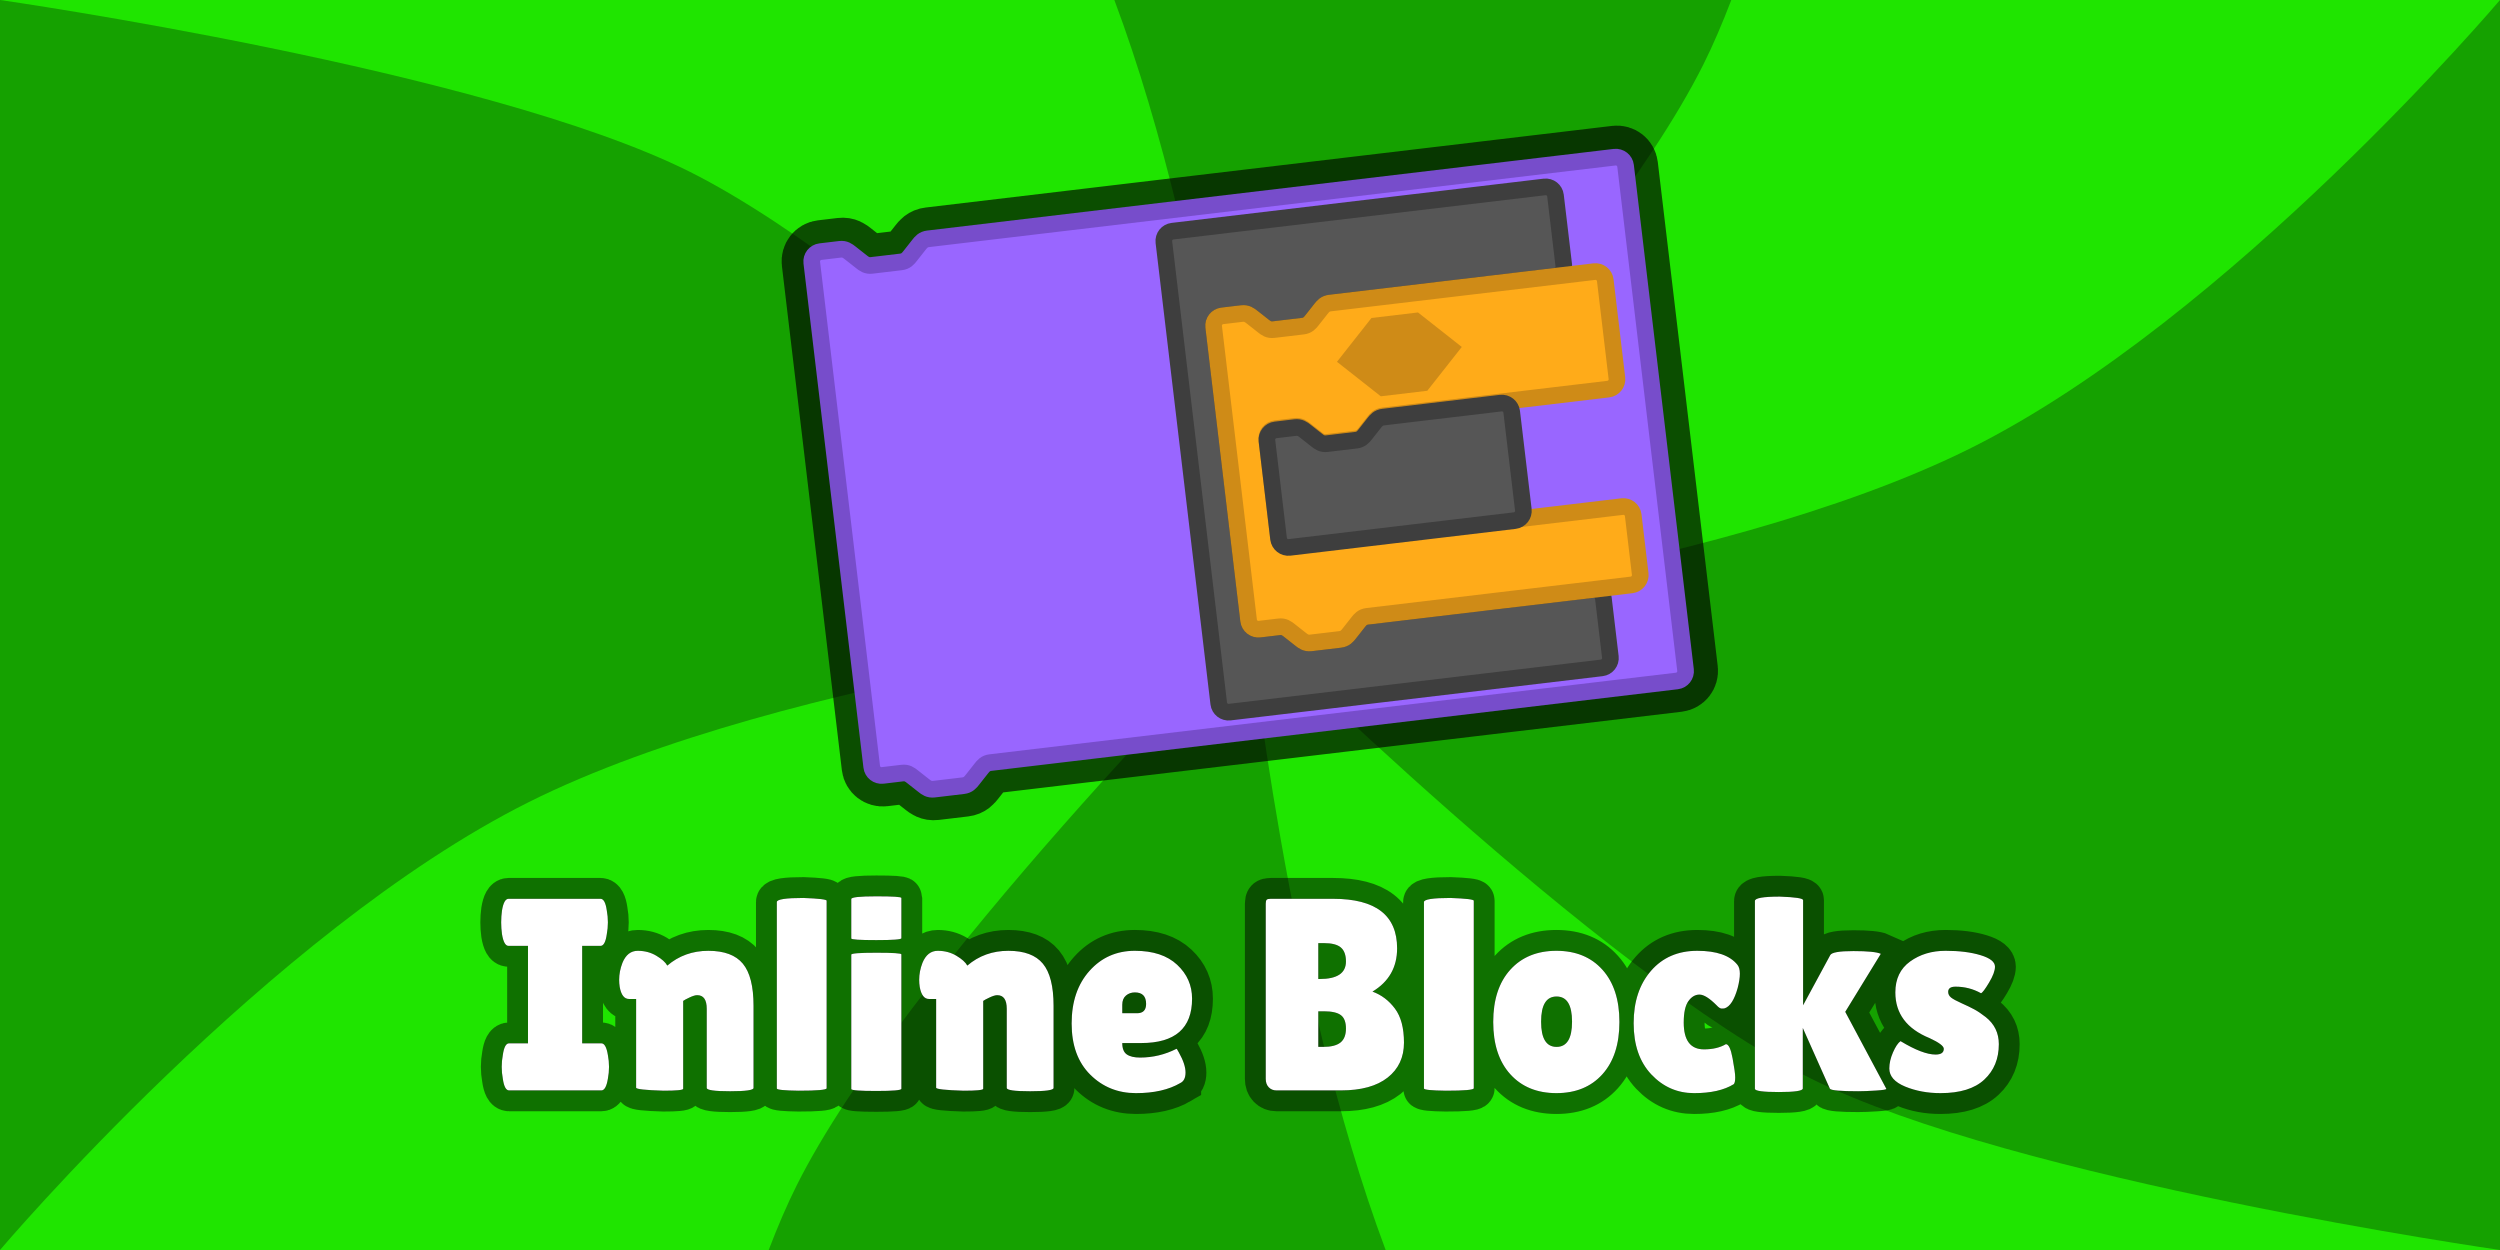
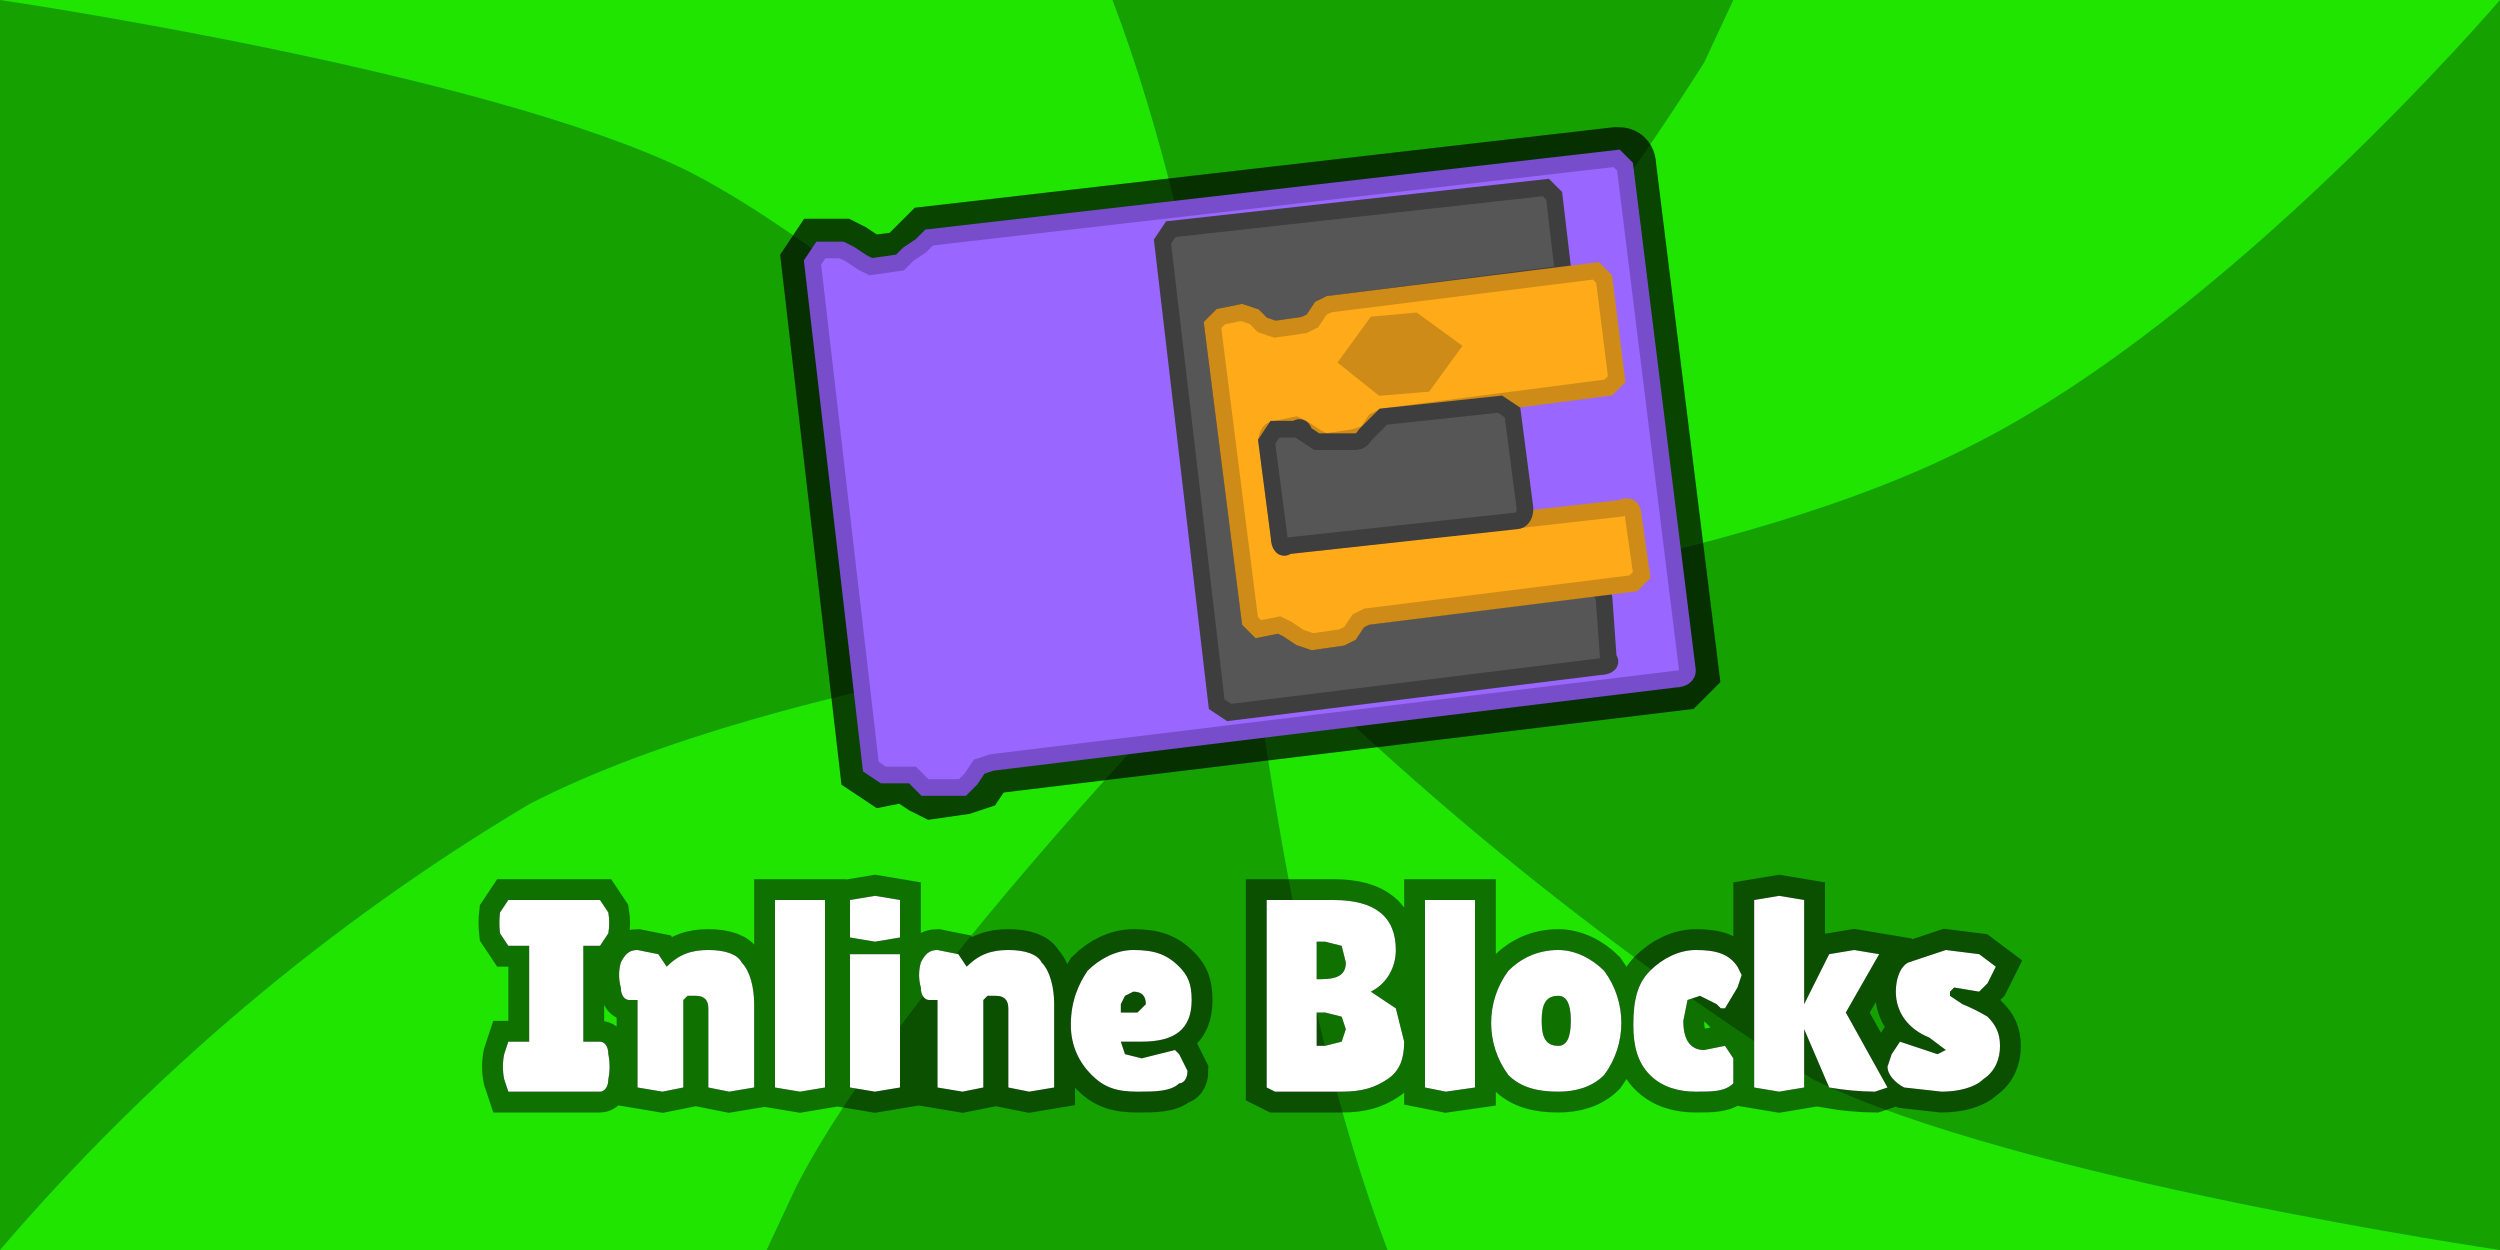
- <svg xmlns="http://www.w3.org/2000/svg" version="1.1" width="600" height="300" viewBox="0,0,600,300">
-   <g transform="translate(60,-30)">
-     <g data-paper-data="{&quot;isPaintingLayer&quot;:true}" fill-rule="nonzero" stroke-linejoin="miter" stroke-miterlimit="10" stroke-dasharray="" stroke-dashoffset="0" style="mix-blend-mode: normal">
-       <path d="M-60,330v-300h600v300z" fill="#1fe500" stroke="none" stroke-width="1" stroke-linecap="butt" />
-       <path d="M-60,330v-300c0,0 116.416,16.676 165.458,41.181c50.889,25.428 134.542,108.719 134.542,108.719c0,0 -110.88,11.478 -173.096,42.607c-62.216,31.129 -126.904,107.493 -126.904,107.493z" fill="#15a100" stroke="none" stroke-width="0" stroke-linecap="butt" />
-       <path d="M540,30v300c0,0 -116.416,-16.676 -165.458,-41.181c-50.889,-25.428 -134.542,-108.719 -134.542,-108.719c0,0 110.88,-11.478 173.096,-42.607c62.216,-31.129 126.904,-107.493 126.904,-107.493z" data-paper-data="{&quot;index&quot;:null}" fill="#15a100" stroke="none" stroke-width="0" stroke-linecap="butt" />
-       <path d="M348.819,45.458c-25.428,50.889 -108.719,134.542 -108.719,134.542c0,0 -8.995,-86.896 -32.656,-150h148.069c-2.157,5.646 -4.391,10.85 -6.694,15.458z" fill="#15a100" stroke="none" stroke-width="1" stroke-linecap="butt" />
-       <path d="M131.181,314.542c25.428,-50.889 108.719,-134.542 108.719,-134.542c0,0 8.995,86.896 32.656,150h-148.069c2.157,-5.646 4.391,-10.85 6.694,-15.458z" fill="#15a100" stroke="none" stroke-width="1" stroke-linecap="butt" />
-       <path d="M135.106,92.958c-0.154,-1.298 0.773,-2.475 2.07,-2.629l4.699,-0.559c1.175,-0.14 1.832,0.378 2.489,0.895l2.629,2.07c0.657,0.518 1.315,1.035 2.489,0.895l7.049,-0.838c1.175,-0.14 1.692,-0.797 2.21,-1.454l2.07,-2.629c0.518,-0.657 1.035,-1.315 2.21,-1.454l164.767,-19.592c1.298,-0.154 2.475,0.773 2.629,2.07l14.389,121.005c0.154,1.298 -0.773,2.475 -2.07,2.629l-164.767,19.592c-1.175,0.14 -1.692,0.797 -2.21,1.454l-2.07,2.629c-0.518,0.657 -1.035,1.315 -2.21,1.454l-7.049,0.838c-1.175,0.14 -1.832,-0.378 -2.489,-0.895l-2.629,-2.07c-0.657,-0.518 -1.315,-1.035 -2.489,-0.895l-4.699,0.559c-1.298,0.154 -2.475,-0.773 -2.629,-2.07z" fill="#00ffff" stroke-opacity="0.659" stroke="#000000" stroke-width="15" stroke-linecap="butt" />
-       <path d="M134.826,93.023c-0.154,-1.298 0.773,-2.475 2.07,-2.629l4.699,-0.559c1.175,-0.14 1.832,0.378 2.489,0.895l2.629,2.07c0.657,0.518 1.315,1.035 2.489,0.895l7.049,-0.838c1.175,-0.14 1.692,-0.797 2.21,-1.454l2.07,-2.629c0.518,-0.657 1.035,-1.315 2.21,-1.454l164.767,-19.592c1.298,-0.154 2.475,0.773 2.629,2.07l14.389,121.005c0.154,1.298 -0.773,2.475 -2.07,2.629l-164.767,19.592c-1.175,0.14 -1.692,0.797 -2.21,1.454l-2.07,2.629c-0.518,0.657 -1.035,1.315 -2.21,1.454l-7.049,0.838c-1.175,0.14 -1.832,-0.378 -2.489,-0.895l-2.629,-2.07c-0.657,-0.518 -1.315,-1.035 -2.489,-0.895l-4.699,0.559c-1.298,0.154 -2.475,-0.773 -2.629,-2.07z" fill="#9966ff" stroke="#774dcb" stroke-width="4" stroke-linecap="butt" />
-       <path d="M219.332,88.113c-0.154,-1.298 0.773,-2.475 2.07,-2.629l89.285,-10.617c1.298,-0.154 2.475,0.773 2.629,2.07l1.991,16.741c0.154,1.298 -0.773,2.475 -2.07,2.629l-54.041,6.426c-1.175,0.14 -1.692,0.797 -2.21,1.454l-2.07,2.629c-0.518,0.657 -1.035,1.315 -2.21,1.454l-7.049,0.838c-1.175,0.14 -1.832,-0.378 -2.489,-0.895l-2.629,-2.07c-0.657,-0.518 -1.315,-1.035 -2.489,-0.895l-4.699,0.559c-1.298,0.154 -2.225,1.331 -2.07,2.629l8.382,70.488c0.154,1.298 1.331,2.225 2.629,2.07l4.699,-0.559c1.175,-0.14 1.832,0.378 2.489,0.895l2.629,2.07c0.657,0.518 1.315,1.035 2.489,0.895l7.049,-0.838c1.175,-0.14 1.692,-0.797 2.21,-1.454l2.07,-2.629c0.518,-0.657 1.035,-1.315 2.21,-1.454l54.041,-6.426c1.298,-0.154 2.475,0.773 2.629,2.07l1.676,14.098c0.154,1.298 -0.773,2.475 -2.07,2.629l-89.285,10.617c-1.298,0.154 -2.475,-0.773 -2.629,-2.07z" fill="#565656" stroke="#3e3e3e" stroke-width="4" stroke-linecap="butt" />
-       <path d="M231.28,108.436c-0.154,-1.298 0.773,-2.475 2.07,-2.629l4.699,-0.559c1.175,-0.14 1.832,0.378 2.489,0.895l2.629,2.07c0.657,0.518 1.315,1.035 2.489,0.895l7.049,-0.838c1.175,-0.14 1.692,-0.797 2.21,-1.454l2.07,-2.629c0.518,-0.657 1.035,-1.315 2.21,-1.454l63.44,-7.544c1.298,-0.154 2.475,0.773 2.629,2.07l2.794,23.496c0.154,1.298 -0.773,2.475 -2.07,2.629l-54.041,6.426c-1.175,0.14 -1.692,0.797 -2.21,1.454l-2.07,2.629c-0.518,0.657 -1.035,1.315 -2.21,1.454l-7.049,0.838c-1.175,0.14 -1.832,-0.378 -2.489,-0.895l-2.629,-2.07c-0.657,-0.518 -1.315,-1.035 -2.489,-0.895l-4.699,0.559c-1.298,0.154 -2.225,1.331 -2.07,2.629l2.794,23.496c0.154,1.298 1.331,2.225 2.629,2.07l79.887,-9.499c1.298,-0.154 2.475,0.773 2.629,2.07l1.676,14.098c0.154,1.298 -0.773,2.475 -2.07,2.629l-63.44,7.544c-1.175,0.14 -1.692,0.797 -2.21,1.454l-2.07,2.629c-0.518,0.657 -1.035,1.315 -2.21,1.454l-7.049,0.838c-1.175,0.14 -1.832,-0.378 -2.489,-0.895l-2.629,-2.07c-0.657,-0.518 -1.315,-1.035 -2.489,-0.895l-4.699,0.559c-1.298,0.154 -2.475,-0.773 -2.629,-2.07z" fill="#ffab19" stroke="#cf8b17" stroke-width="4" stroke-linecap="butt" />
-       <path d="M269.153,106.315l11.161,-1.327l10.516,8.281l-8.281,10.516l-11.161,1.327l-10.516,-8.281z" fill="#cf8b17" stroke="none" stroke-width="1" stroke-linecap="butt" />
-       <path d="M244.066,135.807c-0.154,-1.298 0.773,-2.475 2.07,-2.629l4.699,-0.559c1.175,-0.14 1.832,0.378 2.489,0.895l2.629,2.07c0.657,0.518 1.315,1.035 2.489,0.895l7.049,-0.838c1.175,-0.14 1.692,-0.797 2.21,-1.454l2.07,-2.629c0.518,-0.657 1.035,-1.315 2.21,-1.454l28.195,-3.353c1.298,-0.154 2.475,0.773 2.629,2.07l2.794,23.496c0.154,1.298 -0.773,2.475 -2.07,2.629l-54.041,6.426c-1.298,0.154 -2.475,-0.773 -2.629,-2.07z" fill="#565656" stroke="#3e3e3e" stroke-width="4" stroke-linecap="butt" />
-       <path d="M66.717,280.397v-23.383h-4.666c-0.744,0 -1.27,-0.942 -1.578,-2.826c-0.128,-0.924 -0.192,-1.866 -0.192,-2.826c0,-0.965 0.064,-1.907 0.192,-2.826c0.308,-1.884 0.834,-2.826 1.578,-2.826h22.074c0.744,0 1.247,0.942 1.509,2.826c0.175,0.919 0.262,1.861 0.262,2.826c0,0.96 -0.087,1.902 -0.262,2.826c-0.262,1.884 -0.765,2.826 -1.509,2.826h-4.404v23.383h4.604c0.744,0 1.268,0.942 1.571,2.826c0.18,0.919 0.269,1.861 0.269,2.826c0,0.965 -0.09,1.907 -0.269,2.826c-0.303,1.884 -0.826,2.826 -1.571,2.826h-22.143c-0.744,0 -1.247,-0.942 -1.509,-2.826c-0.175,-0.919 -0.262,-1.861 -0.262,-2.826c0,-0.965 0.087,-1.907 0.262,-2.826c0.262,-1.884 0.765,-2.826 1.509,-2.826zM103.964,291.307c0,0.308 -1.576,0.462 -4.727,0.462c-4.378,-0.133 -6.568,-0.375 -6.568,-0.724v-21.289h-1.709c-1.14,0 -1.884,-0.962 -2.233,-2.887c-0.087,-0.57 -0.131,-1.14 -0.131,-1.709c0,-1.36 0.262,-2.718 0.785,-4.073c0.79,-1.93 2.017,-2.895 3.68,-2.895c1.663,0 3.152,0.395 4.466,1.186c1.314,0.785 2.189,1.573 2.626,2.364c2.762,-2.366 6.047,-3.549 9.855,-3.549c3.814,0 6.573,1.029 8.277,3.087c1.709,2.058 2.564,5.431 2.564,10.117v19.71c0,0.529 -1.874,0.793 -5.621,0.793c-3.742,0 -5.613,-0.264 -5.613,-0.793v-18.987c0,-2.187 -0.765,-3.28 -2.294,-3.28c-0.441,0 -1.057,0.187 -1.848,0.562c-0.785,0.37 -1.288,0.642 -1.509,0.816zM138.393,291.176c0,0.395 -2.233,0.593 -6.698,0.593c-3.506,-0.046 -5.259,-0.223 -5.259,-0.531v-44.741c0,-0.657 2.125,-0.986 6.375,-0.986c3.721,0.133 5.582,0.354 5.582,0.662zM156.333,291.307c0,0.349 -2.004,0.524 -6.013,0.524c-4.009,0 -6.013,-0.154 -6.013,-0.462v-32.253c0,-0.308 2.004,-0.462 6.013,-0.462c4.009,0 6.013,0.131 6.013,0.393zM156.333,255.173c0,0.303 -2.004,0.454 -6.013,0.454c-4.009,0 -6.013,-0.131 -6.013,-0.393v-9.463c0,-0.436 2.004,-0.654 6.013,-0.654c4.009,0 6.013,0.131 6.013,0.393zM175.97,291.307c0,0.308 -1.576,0.462 -4.727,0.462c-4.378,-0.133 -6.568,-0.375 -6.568,-0.724v-21.289h-1.709c-1.14,0 -1.884,-0.962 -2.233,-2.887c-0.087,-0.57 -0.131,-1.14 -0.131,-1.709c0,-1.36 0.262,-2.718 0.785,-4.073c0.79,-1.93 2.017,-2.895 3.68,-2.895c1.663,0 3.152,0.395 4.466,1.186c1.314,0.785 2.189,1.573 2.626,2.364c2.762,-2.366 6.047,-3.549 9.855,-3.549c3.814,0 6.573,1.029 8.277,3.087c1.709,2.058 2.564,5.431 2.564,10.117v19.71c0,0.529 -1.874,0.793 -5.621,0.793c-3.742,0 -5.613,-0.264 -5.613,-0.793v-18.987c0,-2.187 -0.765,-3.28 -2.294,-3.28c-0.441,0 -1.057,0.187 -1.848,0.562c-0.785,0.37 -1.288,0.642 -1.509,0.816zM223.273,289.928c-2.756,1.617 -6.303,2.425 -10.641,2.425c-4.337,0 -7.995,-1.478 -10.972,-4.435c-2.977,-2.957 -4.466,-7.05 -4.466,-12.281c0,-5.236 1.435,-9.452 4.304,-12.65c2.869,-3.198 6.493,-4.797 10.872,-4.797c4.378,0 7.761,1.119 10.148,3.357c2.387,2.233 3.58,4.946 3.58,8.138c0,7.099 -4.073,10.648 -12.219,10.648h-4.535c0,1.314 0.362,2.223 1.086,2.726c0.724,0.503 1.786,0.755 3.188,0.755c3.064,0 5.977,-0.701 8.739,-2.102c0.046,-0.046 0.244,0.259 0.593,0.916c1.052,1.884 1.578,3.472 1.578,4.766c0,1.294 -0.418,2.138 -1.255,2.533zM215.065,270.942c0,-1.843 -0.898,-2.764 -2.695,-2.764c-0.832,0 -1.545,0.252 -2.14,0.755c-0.59,0.503 -0.885,1.237 -0.885,2.202v2.04h3.549c1.447,0 2.171,-0.744 2.171,-2.233zM275.307,257.599c0,4.558 -1.971,8.02 -5.913,10.386c2.151,0.785 3.947,2.143 5.39,4.073c1.447,1.925 2.171,4.65 2.171,8.177c0,3.526 -1.304,6.319 -3.911,8.377c-2.608,2.058 -6.342,3.087 -11.203,3.087h-15.507c-0.744,0 -1.358,-0.252 -1.84,-0.755c-0.477,-0.503 -0.716,-1.17 -0.716,-2.002v-42.054c0,-0.477 0.074,-0.793 0.223,-0.947c0.154,-0.154 0.472,-0.231 0.955,-0.231h14.983c10.245,0 15.368,3.963 15.368,11.888zM256.39,256.351v8.608h0.331c4.204,0 6.306,-1.401 6.306,-4.204c0,-1.535 -0.405,-2.651 -1.216,-3.349c-0.811,-0.703 -2.158,-1.055 -4.042,-1.055zM256.39,272.713v8.539h1.178c1.884,0 3.265,-0.349 4.142,-1.047c0.878,-0.703 1.317,-1.82 1.317,-3.349c0,-1.535 -0.405,-2.608 -1.216,-3.218c-0.811,-0.616 -2.158,-0.924 -4.042,-0.924zM293.706,291.176c0,0.395 -2.233,0.593 -6.698,0.593c-3.506,-0.046 -5.259,-0.223 -5.259,-0.531v-44.741c0,-0.657 2.125,-0.986 6.375,-0.986c3.721,0.133 5.582,0.354 5.582,0.662zM302.475,287.826c-2.736,-3.023 -4.104,-7.207 -4.104,-12.55c0,-5.343 1.368,-9.527 4.104,-12.55c2.736,-3.023 6.424,-4.535 11.064,-4.535c4.645,0 8.326,1.512 11.041,4.535c2.72,3.023 4.081,7.207 4.081,12.55c0,5.343 -1.36,9.527 -4.081,12.55c-2.715,3.018 -6.396,4.527 -11.041,4.527c-4.64,0 -8.328,-1.509 -11.064,-4.527zM313.578,269.163c-2.474,0 -3.711,2.015 -3.711,6.044c0,4.029 1.237,6.044 3.711,6.044c2.474,0 3.711,-2.015 3.711,-6.044c0,-4.029 -1.237,-6.044 -3.711,-6.044zM344.094,275.407c0,4.291 1.622,6.437 4.866,6.437c2.099,0 3.85,-0.416 5.251,-1.247c0.657,0 1.193,1.129 1.609,3.388c0.421,2.253 0.631,3.786 0.631,4.597c0,0.811 -0.11,1.347 -0.331,1.609c-2.32,1.442 -5.495,2.164 -9.524,2.164c-4.029,0 -7.458,-1.499 -10.286,-4.496c-2.823,-3.003 -4.235,-7.099 -4.235,-12.288c0,-5.189 1.391,-9.383 4.173,-12.581c2.782,-3.198 6.483,-4.797 11.103,-4.797c4.62,0 7.828,1.116 9.624,3.349c0.395,0.482 0.593,1.196 0.593,2.14c0,0.939 -0.177,2.089 -0.531,3.449c-0.785,2.803 -1.814,4.422 -3.087,4.858c-0.175,0.046 -0.426,0.069 -0.755,0.069c-0.329,0 -0.734,-0.264 -1.216,-0.793c-1.704,-1.709 -3.072,-2.564 -4.104,-2.564c-1.027,0 -1.915,0.526 -2.664,1.578c-0.744,1.052 -1.116,2.762 -1.116,5.128zM361.178,246.234c0,-0.698 1.992,-1.047 5.975,-1.047c3.727,0.128 5.59,0.413 5.59,0.855v25.223l6.506,-12.019c0.303,-0.657 2.161,-0.986 5.574,-0.986c3.419,0 5.61,0.218 6.575,0.654l-8.539,13.928l9.855,18.463c0.087,0.175 -0.734,0.316 -2.464,0.423c-1.73,0.113 -3.164,0.169 -4.304,0.169c-4.204,0 -6.46,-0.198 -6.768,-0.593l-6.506,-14.59v14.521c0,0.57 -1.917,0.855 -5.751,0.855c-3.829,0 -5.744,-0.262 -5.744,-0.785zM396.129,279.873c3.547,2.146 6.349,3.218 8.408,3.218c1.314,0 1.971,-0.459 1.971,-1.378c0,-0.657 -1.137,-1.512 -3.411,-2.564c-5.477,-2.233 -8.215,-5.89 -8.215,-10.972c0,-3.239 1.183,-5.713 3.549,-7.422c2.366,-1.709 5.202,-2.564 8.508,-2.564c3.306,0 6.108,0.352 8.408,1.055c2.3,0.698 3.449,1.617 3.449,2.756c0,0.965 -0.472,2.235 -1.417,3.811c-0.939,1.576 -1.584,2.43 -1.933,2.564c-1.884,-1.052 -3.922,-1.578 -6.113,-1.578c-1.181,0 -1.771,0.416 -1.771,1.247c0,0.529 0.228,0.98 0.685,1.355c0.462,0.37 1.306,0.829 2.533,1.378c1.227,0.544 2.246,1.037 3.057,1.478c0.811,0.436 1.72,1.047 2.726,1.832c2.104,1.663 3.157,3.832 3.157,6.506c0,3.506 -1.163,6.342 -3.488,8.508c-2.32,2.166 -5.823,3.249 -10.51,3.249c-3.111,0 -5.936,-0.524 -8.477,-1.571c-2.541,-1.052 -3.811,-2.5 -3.811,-4.342c0,-1.227 0.295,-2.518 0.885,-3.873c0.595,-1.36 1.199,-2.258 1.809,-2.695z" fill="#000000" stroke-opacity="0.506" stroke="#000000" stroke-width="10" stroke-linecap="square" />
-       <path d="M66.717,280.397v-23.383h-4.666c-0.744,0 -1.27,-0.942 -1.578,-2.826c-0.128,-0.924 -0.192,-1.866 -0.192,-2.826c0,-0.965 0.064,-1.907 0.192,-2.826c0.308,-1.884 0.834,-2.826 1.578,-2.826h22.074c0.744,0 1.247,0.942 1.509,2.826c0.175,0.919 0.262,1.861 0.262,2.826c0,0.96 -0.087,1.902 -0.262,2.826c-0.262,1.884 -0.765,2.826 -1.509,2.826h-4.404v23.383h4.604c0.744,0 1.268,0.942 1.571,2.826c0.18,0.919 0.269,1.861 0.269,2.826c0,0.965 -0.09,1.907 -0.269,2.826c-0.303,1.884 -0.826,2.826 -1.571,2.826h-22.143c-0.744,0 -1.247,-0.942 -1.509,-2.826c-0.175,-0.919 -0.262,-1.861 -0.262,-2.826c0,-0.965 0.087,-1.907 0.262,-2.826c0.262,-1.884 0.765,-2.826 1.509,-2.826zM103.964,291.307c0,0.308 -1.576,0.462 -4.727,0.462c-4.378,-0.133 -6.568,-0.375 -6.568,-0.724v-21.289h-1.709c-1.14,0 -1.884,-0.962 -2.233,-2.887c-0.087,-0.57 -0.131,-1.14 -0.131,-1.709c0,-1.36 0.262,-2.718 0.785,-4.073c0.79,-1.93 2.017,-2.895 3.68,-2.895c1.663,0 3.152,0.395 4.466,1.186c1.314,0.785 2.189,1.573 2.626,2.364c2.762,-2.366 6.047,-3.549 9.855,-3.549c3.814,0 6.573,1.029 8.277,3.087c1.709,2.058 2.564,5.431 2.564,10.117v19.71c0,0.529 -1.874,0.793 -5.621,0.793c-3.742,0 -5.613,-0.264 -5.613,-0.793v-18.987c0,-2.187 -0.765,-3.28 -2.294,-3.28c-0.441,0 -1.057,0.187 -1.848,0.562c-0.785,0.37 -1.288,0.642 -1.509,0.816zM138.393,291.176c0,0.395 -2.233,0.593 -6.698,0.593c-3.506,-0.046 -5.259,-0.223 -5.259,-0.531v-44.741c0,-0.657 2.125,-0.986 6.375,-0.986c3.721,0.133 5.582,0.354 5.582,0.662zM156.333,291.307c0,0.349 -2.004,0.524 -6.013,0.524c-4.009,0 -6.013,-0.154 -6.013,-0.462v-32.253c0,-0.308 2.004,-0.462 6.013,-0.462c4.009,0 6.013,0.131 6.013,0.393zM156.333,255.173c0,0.303 -2.004,0.454 -6.013,0.454c-4.009,0 -6.013,-0.131 -6.013,-0.393v-9.463c0,-0.436 2.004,-0.654 6.013,-0.654c4.009,0 6.013,0.131 6.013,0.393zM175.97,291.307c0,0.308 -1.576,0.462 -4.727,0.462c-4.378,-0.133 -6.568,-0.375 -6.568,-0.724v-21.289h-1.709c-1.14,0 -1.884,-0.962 -2.233,-2.887c-0.087,-0.57 -0.131,-1.14 -0.131,-1.709c0,-1.36 0.262,-2.718 0.785,-4.073c0.79,-1.93 2.017,-2.895 3.68,-2.895c1.663,0 3.152,0.395 4.466,1.186c1.314,0.785 2.189,1.573 2.626,2.364c2.762,-2.366 6.047,-3.549 9.855,-3.549c3.814,0 6.573,1.029 8.277,3.087c1.709,2.058 2.564,5.431 2.564,10.117v19.71c0,0.529 -1.874,0.793 -5.621,0.793c-3.742,0 -5.613,-0.264 -5.613,-0.793v-18.987c0,-2.187 -0.765,-3.28 -2.294,-3.28c-0.441,0 -1.057,0.187 -1.848,0.562c-0.785,0.37 -1.288,0.642 -1.509,0.816zM223.273,289.928c-2.756,1.617 -6.303,2.425 -10.641,2.425c-4.337,0 -7.995,-1.478 -10.972,-4.435c-2.977,-2.957 -4.466,-7.05 -4.466,-12.281c0,-5.236 1.435,-9.452 4.304,-12.65c2.869,-3.198 6.493,-4.797 10.872,-4.797c4.378,0 7.761,1.119 10.148,3.357c2.387,2.233 3.58,4.946 3.58,8.138c0,7.099 -4.073,10.648 -12.219,10.648h-4.535c0,1.314 0.362,2.223 1.086,2.726c0.724,0.503 1.786,0.755 3.188,0.755c3.064,0 5.977,-0.701 8.739,-2.102c0.046,-0.046 0.244,0.259 0.593,0.916c1.052,1.884 1.578,3.472 1.578,4.766c0,1.294 -0.418,2.138 -1.255,2.533zM215.065,270.942c0,-1.843 -0.898,-2.764 -2.695,-2.764c-0.832,0 -1.545,0.252 -2.14,0.755c-0.59,0.503 -0.885,1.237 -0.885,2.202v2.04h3.549c1.447,0 2.171,-0.744 2.171,-2.233zM275.307,257.599c0,4.558 -1.971,8.02 -5.913,10.386c2.151,0.785 3.947,2.143 5.39,4.073c1.447,1.925 2.171,4.65 2.171,8.177c0,3.526 -1.304,6.319 -3.911,8.377c-2.608,2.058 -6.342,3.087 -11.203,3.087h-15.507c-0.744,0 -1.358,-0.252 -1.84,-0.755c-0.477,-0.503 -0.716,-1.17 -0.716,-2.002v-42.054c0,-0.477 0.074,-0.793 0.223,-0.947c0.154,-0.154 0.472,-0.231 0.955,-0.231h14.983c10.245,0 15.368,3.963 15.368,11.888zM256.39,256.351v8.608h0.331c4.204,0 6.306,-1.401 6.306,-4.204c0,-1.535 -0.405,-2.651 -1.216,-3.349c-0.811,-0.703 -2.158,-1.055 -4.042,-1.055zM256.39,272.713v8.539h1.178c1.884,0 3.265,-0.349 4.142,-1.047c0.878,-0.703 1.317,-1.82 1.317,-3.349c0,-1.535 -0.405,-2.608 -1.216,-3.218c-0.811,-0.616 -2.158,-0.924 -4.042,-0.924zM293.706,291.176c0,0.395 -2.233,0.593 -6.698,0.593c-3.506,-0.046 -5.259,-0.223 -5.259,-0.531v-44.741c0,-0.657 2.125,-0.986 6.375,-0.986c3.721,0.133 5.582,0.354 5.582,0.662zM302.475,287.826c-2.736,-3.023 -4.104,-7.207 -4.104,-12.55c0,-5.343 1.368,-9.527 4.104,-12.55c2.736,-3.023 6.424,-4.535 11.064,-4.535c4.645,0 8.326,1.512 11.041,4.535c2.72,3.023 4.081,7.207 4.081,12.55c0,5.343 -1.36,9.527 -4.081,12.55c-2.715,3.018 -6.396,4.527 -11.041,4.527c-4.64,0 -8.328,-1.509 -11.064,-4.527zM313.578,269.163c-2.474,0 -3.711,2.015 -3.711,6.044c0,4.029 1.237,6.044 3.711,6.044c2.474,0 3.711,-2.015 3.711,-6.044c0,-4.029 -1.237,-6.044 -3.711,-6.044zM344.094,275.407c0,4.291 1.622,6.437 4.866,6.437c2.099,0 3.85,-0.416 5.251,-1.247c0.657,0 1.193,1.129 1.609,3.388c0.421,2.253 0.631,3.786 0.631,4.597c0,0.811 -0.11,1.347 -0.331,1.609c-2.32,1.442 -5.495,2.164 -9.524,2.164c-4.029,0 -7.458,-1.499 -10.286,-4.496c-2.823,-3.003 -4.235,-7.099 -4.235,-12.288c0,-5.189 1.391,-9.383 4.173,-12.581c2.782,-3.198 6.483,-4.797 11.103,-4.797c4.62,0 7.828,1.116 9.624,3.349c0.395,0.482 0.593,1.196 0.593,2.14c0,0.939 -0.177,2.089 -0.531,3.449c-0.785,2.803 -1.814,4.422 -3.087,4.858c-0.175,0.046 -0.426,0.069 -0.755,0.069c-0.329,0 -0.734,-0.264 -1.216,-0.793c-1.704,-1.709 -3.072,-2.564 -4.104,-2.564c-1.027,0 -1.915,0.526 -2.664,1.578c-0.744,1.052 -1.116,2.762 -1.116,5.128zM361.178,246.234c0,-0.698 1.992,-1.047 5.975,-1.047c3.727,0.128 5.59,0.413 5.59,0.855v25.223l6.506,-12.019c0.303,-0.657 2.161,-0.986 5.574,-0.986c3.419,0 5.61,0.218 6.575,0.654l-8.539,13.928l9.855,18.463c0.087,0.175 -0.734,0.316 -2.464,0.423c-1.73,0.113 -3.164,0.169 -4.304,0.169c-4.204,0 -6.46,-0.198 -6.768,-0.593l-6.506,-14.59v14.521c0,0.57 -1.917,0.855 -5.751,0.855c-3.829,0 -5.744,-0.262 -5.744,-0.785zM396.129,279.873c3.547,2.146 6.349,3.218 8.408,3.218c1.314,0 1.971,-0.459 1.971,-1.378c0,-0.657 -1.137,-1.512 -3.411,-2.564c-5.477,-2.233 -8.215,-5.89 -8.215,-10.972c0,-3.239 1.183,-5.713 3.549,-7.422c2.366,-1.709 5.202,-2.564 8.508,-2.564c3.306,0 6.108,0.352 8.408,1.055c2.3,0.698 3.449,1.617 3.449,2.756c0,0.965 -0.472,2.235 -1.417,3.811c-0.939,1.576 -1.584,2.43 -1.933,2.564c-1.884,-1.052 -3.922,-1.578 -6.113,-1.578c-1.181,0 -1.771,0.416 -1.771,1.247c0,0.529 0.228,0.98 0.685,1.355c0.462,0.37 1.306,0.829 2.533,1.378c1.227,0.544 2.246,1.037 3.057,1.478c0.811,0.436 1.72,1.047 2.726,1.832c2.104,1.663 3.157,3.832 3.157,6.506c0,3.506 -1.163,6.342 -3.488,8.508c-2.32,2.166 -5.823,3.249 -10.51,3.249c-3.111,0 -5.936,-0.524 -8.477,-1.571c-2.541,-1.052 -3.811,-2.5 -3.811,-4.342c0,-1.227 0.295,-2.518 0.885,-3.873c0.595,-1.36 1.199,-2.258 1.809,-2.695z" fill="#ffffff" stroke="none" stroke-width="1" stroke-linecap="square" />
-     </g>
+ <svg xmlns="http://www.w3.org/2000/svg" viewBox="0 0 600 300">
+   <g data-paper-data="{&quot;isPaintingLayer&quot;:true}" stroke-miterlimit="10" style="mix-blend-mode:normal">
+     <path d="M0 300V0h600v300z" fill="#1fe500" />
+     <path d="M0 300V0s116 17 165 41c51 26 135 109 135 109s-111 11-173 43A512 512 0 0 0 0 300z" fill="#15a100" />
+     <path d="M600 0v300s-116-17-165-41a772 772 0 0 1-135-109s111-11 173-43C535 76 600 0 600 0z" data-paper-data="{&quot;index&quot;:null}" fill="#15a100" />
+     <path d="M409 15a772 772 0 0 1-109 135s-9-87-33-150h149l-7 15zM191 285c26-51 109-135 109-135s9 87 33 150H184l7-15z" fill="#15a100" />
+     <path d="m195 63 2-3h5l2 1 3 2 2 1 8-1 2-2 2-2 2-2 165-19c1 0 2 0 2 2l15 121-2 2-165 20-2 1-2 3-3 1-7 1-2-1-3-2-2-1-5 1-3-2z" fill="#0ff" stroke-opacity=".7" stroke="#000" stroke-width="15" />
+     <path d="m195 63 2-3h5l2 1 3 2 2 1 7-1 2-2 3-2 2-2 165-19 2 2 15 121c0 1-1 2-3 2l-164 20-3 1-2 3-2 2h-9l-3-3h-7l-3-2z" fill="#96f" stroke="#774dcb" stroke-width="4" />
+     <path d="m279 58 2-3 90-10 2 2 2 17c0 1 0 2-2 2l-54 7-2 1-2 3-2 1-7 1-3-1-2-2-3-1-5 1-2 2 9 71 2 2 5-1 2 1 3 2 3 1 7-1 2-1 2-3 2-1 54-7c1 0 3 1 3 3l1 14c1 1 0 2-2 2l-89 11-3-2z" fill="#565656" stroke="#3e3e3e" stroke-width="4" />
+     <path d="m291 78 2-2 5-1 3 1 2 2 3 1 7-1 2-1 2-3 2-1 64-8 2 2 3 24-2 2-54 7-2 1-2 3-3 1-7 1-2-1-3-2-2-1-5 1c-1 0-2 1-2 3l3 23 2 2 80-9c2-1 3 0 3 2l2 14-2 2-64 8-2 1-2 3-2 1-7 1-3-1-3-2-2-1-5 1-2-2z" fill="#ffab19" stroke="#cf8b17" stroke-width="4" />
+     <path d="m329 76 11-1 11 8-8 11-12 1-10-8z" fill="#cf8b17" />
+     <path d="m304 106 2-3h5c1-1 2 0 2 1l3 2h9c2 0 2-1 3-2l2-2 2-2 28-3 3 2 3 23c0 2-1 3-2 3l-55 6c-1 1-2 0-2-2z" fill="#565656" stroke="#3e3e3e" stroke-width="4" />
+     <path d="M127 250v-23h-5l-2-3a21 21 0 0 1 0-5l2-3h22l2 3a15 15 0 0 1 0 5l-2 3h-4v23h4c1 0 2 1 2 3a15 15 0 0 1 0 6c0 2-1 3-2 3h-22l-1-3a15 15 0 0 1 0-6l1-3zm37 11-5 1-6-1v-21h-2c-1 0-2-1-2-3a11 11 0 0 1 0-6c1-2 2-3 4-3l5 1 2 3c3-3 6-4 10-4s7 1 8 3c2 2 3 6 3 10v20l-6 1-5-1v-19c0-2-1-3-3-3h-2l-1 1zm34 0-6 1-6-1v-45h12zm18 0-6 1-6-1v-32h12zm0-36-6 1-6-1v-9l6-1 6 1zm20 36-5 1-6-1v-21h-2c-1 0-2-1-2-3a11 11 0 0 1 0-6c1-2 2-3 4-3l5 1 2 3c3-3 6-4 10-4s7 1 8 3c2 2 3 6 3 10v20l-6 1-5-1v-19c0-2-1-3-3-3h-2l-1 1zm47-1c-2 2-6 2-10 2-5 0-8-1-11-4s-5-7-5-12c0-6 2-10 4-13 3-3 7-5 11-5 5 0 8 1 11 4 2 2 3 4 3 8 0 7-4 10-12 10h-5l1 3 4 1 8-2 1 1 2 4c0 2-1 3-2 3zm-8-19c0-2-1-3-3-3l-2 1-1 2v2h4l2-2zm60-13c0 4-2 8-6 10l6 4 2 8c0 4-1 7-4 9s-6 3-11 3h-16l-2-1v-45h16c10 0 15 4 15 12zm-19-2v9h1c4 0 6-1 6-4l-1-4-4-1zm0 17v8h2l4-1 1-3-1-3-4-1zm38 18-7 1-5-1v-45h12zm8-3a21 21 0 0 1 0-25c3-3 7-5 12-5 4 0 8 2 11 5a21 21 0 0 1 0 25c-3 3-7 4-11 4-5 0-9-1-12-4zm12-19c-3 0-4 2-4 6s1 6 4 6c2 0 3-2 3-6s-1-6-3-6zm30 6c0 5 2 7 5 7l5-1 2 3v6c-2 2-5 2-9 2s-8-1-11-4-4-7-4-12c0-6 1-10 4-13s7-5 11-5c5 0 8 1 10 4l1 2-1 3-3 5h-1l-1-1-4-2-3 1-1 5zm17-29 6-1 6 1v25l6-12 6-1 6 1-8 14 10 18-3 1a68 68 0 0 1-11-1l-6-14v14l-6 1-6-1zm35 34 9 3 2-1-4-3c-5-2-8-6-8-11 0-3 1-6 3-7l9-3 8 1 4 3-2 4-2 2-6-1-1 1v1l3 2a43 43 0 0 1 6 3c2 2 3 4 3 7s-1 6-4 8c-2 2-6 3-10 3l-9-1c-2-1-4-3-4-5l1-3 2-3z" stroke-opacity=".5" stroke="#000" stroke-width="10" stroke-linecap="square" />
+     <path d="M127 250v-23h-5l-2-3a21 21 0 0 1 0-5l2-3h22l2 3a15 15 0 0 1 0 5l-2 3h-4v23h4c1 0 2 1 2 3a15 15 0 0 1 0 6c0 2-1 3-2 3h-22l-1-3a15 15 0 0 1 0-6l1-3zm37 11-5 1-6-1v-21h-2c-1 0-2-1-2-3a11 11 0 0 1 0-6c1-2 2-3 4-3l5 1 2 3c3-3 6-4 10-4s7 1 8 3c2 2 3 6 3 10v20l-6 1-5-1v-19c0-2-1-3-3-3h-2l-1 1zm34 0-6 1-6-1v-45h12zm18 0-6 1-6-1v-32h12zm0-36-6 1-6-1v-9l6-1 6 1zm20 36-5 1-6-1v-21h-2c-1 0-2-1-2-3a11 11 0 0 1 0-6c1-2 2-3 4-3l5 1 2 3c3-3 6-4 10-4s7 1 8 3c2 2 3 6 3 10v20l-6 1-5-1v-19c0-2-1-3-3-3h-2l-1 1zm47-1c-2 2-6 2-10 2-5 0-8-1-11-4s-5-7-5-12c0-6 2-10 4-13 3-3 7-5 11-5 5 0 8 1 11 4 2 2 3 4 3 8 0 7-4 10-12 10h-5l1 3 4 1 8-2 1 1 2 4c0 2-1 3-2 3zm-8-19c0-2-1-3-3-3l-2 1-1 2v2h4l2-2zm60-13c0 4-2 8-6 10l6 4 2 8c0 4-1 7-4 9s-6 3-11 3h-16l-2-1v-45h16c10 0 15 4 15 12zm-19-2v9h1c4 0 6-1 6-4l-1-4-4-1zm0 17v8h2l4-1 1-3-1-3-4-1zm38 18-7 1-5-1v-45h12zm8-3a21 21 0 0 1 0-25c3-3 7-5 12-5 4 0 8 2 11 5a21 21 0 0 1 0 25c-3 3-7 4-11 4-5 0-9-1-12-4zm12-19c-3 0-4 2-4 6s1 6 4 6c2 0 3-2 3-6s-1-6-3-6zm30 6c0 5 2 7 5 7l5-1 2 3v6c-2 2-5 2-9 2s-8-1-11-4-4-7-4-12c0-6 1-10 4-13s7-5 11-5c5 0 8 1 10 4l1 2-1 3-3 5h-1l-1-1-4-2-3 1-1 5zm17-29 6-1 6 1v25l6-12 6-1 6 1-8 14 10 18-3 1a68 68 0 0 1-11-1l-6-14v14l-6 1-6-1zm35 34 9 3 2-1-4-3c-5-2-8-6-8-11 0-3 1-6 3-7l9-3 8 1 4 3-2 4-2 2-6-1-1 1v1l3 2a43 43 0 0 1 6 3c2 2 3 4 3 7s-1 6-4 8c-2 2-6 3-10 3l-9-1c-2-1-4-3-4-5l1-3 2-3z" fill="#fff" />
  </g>
</svg>
